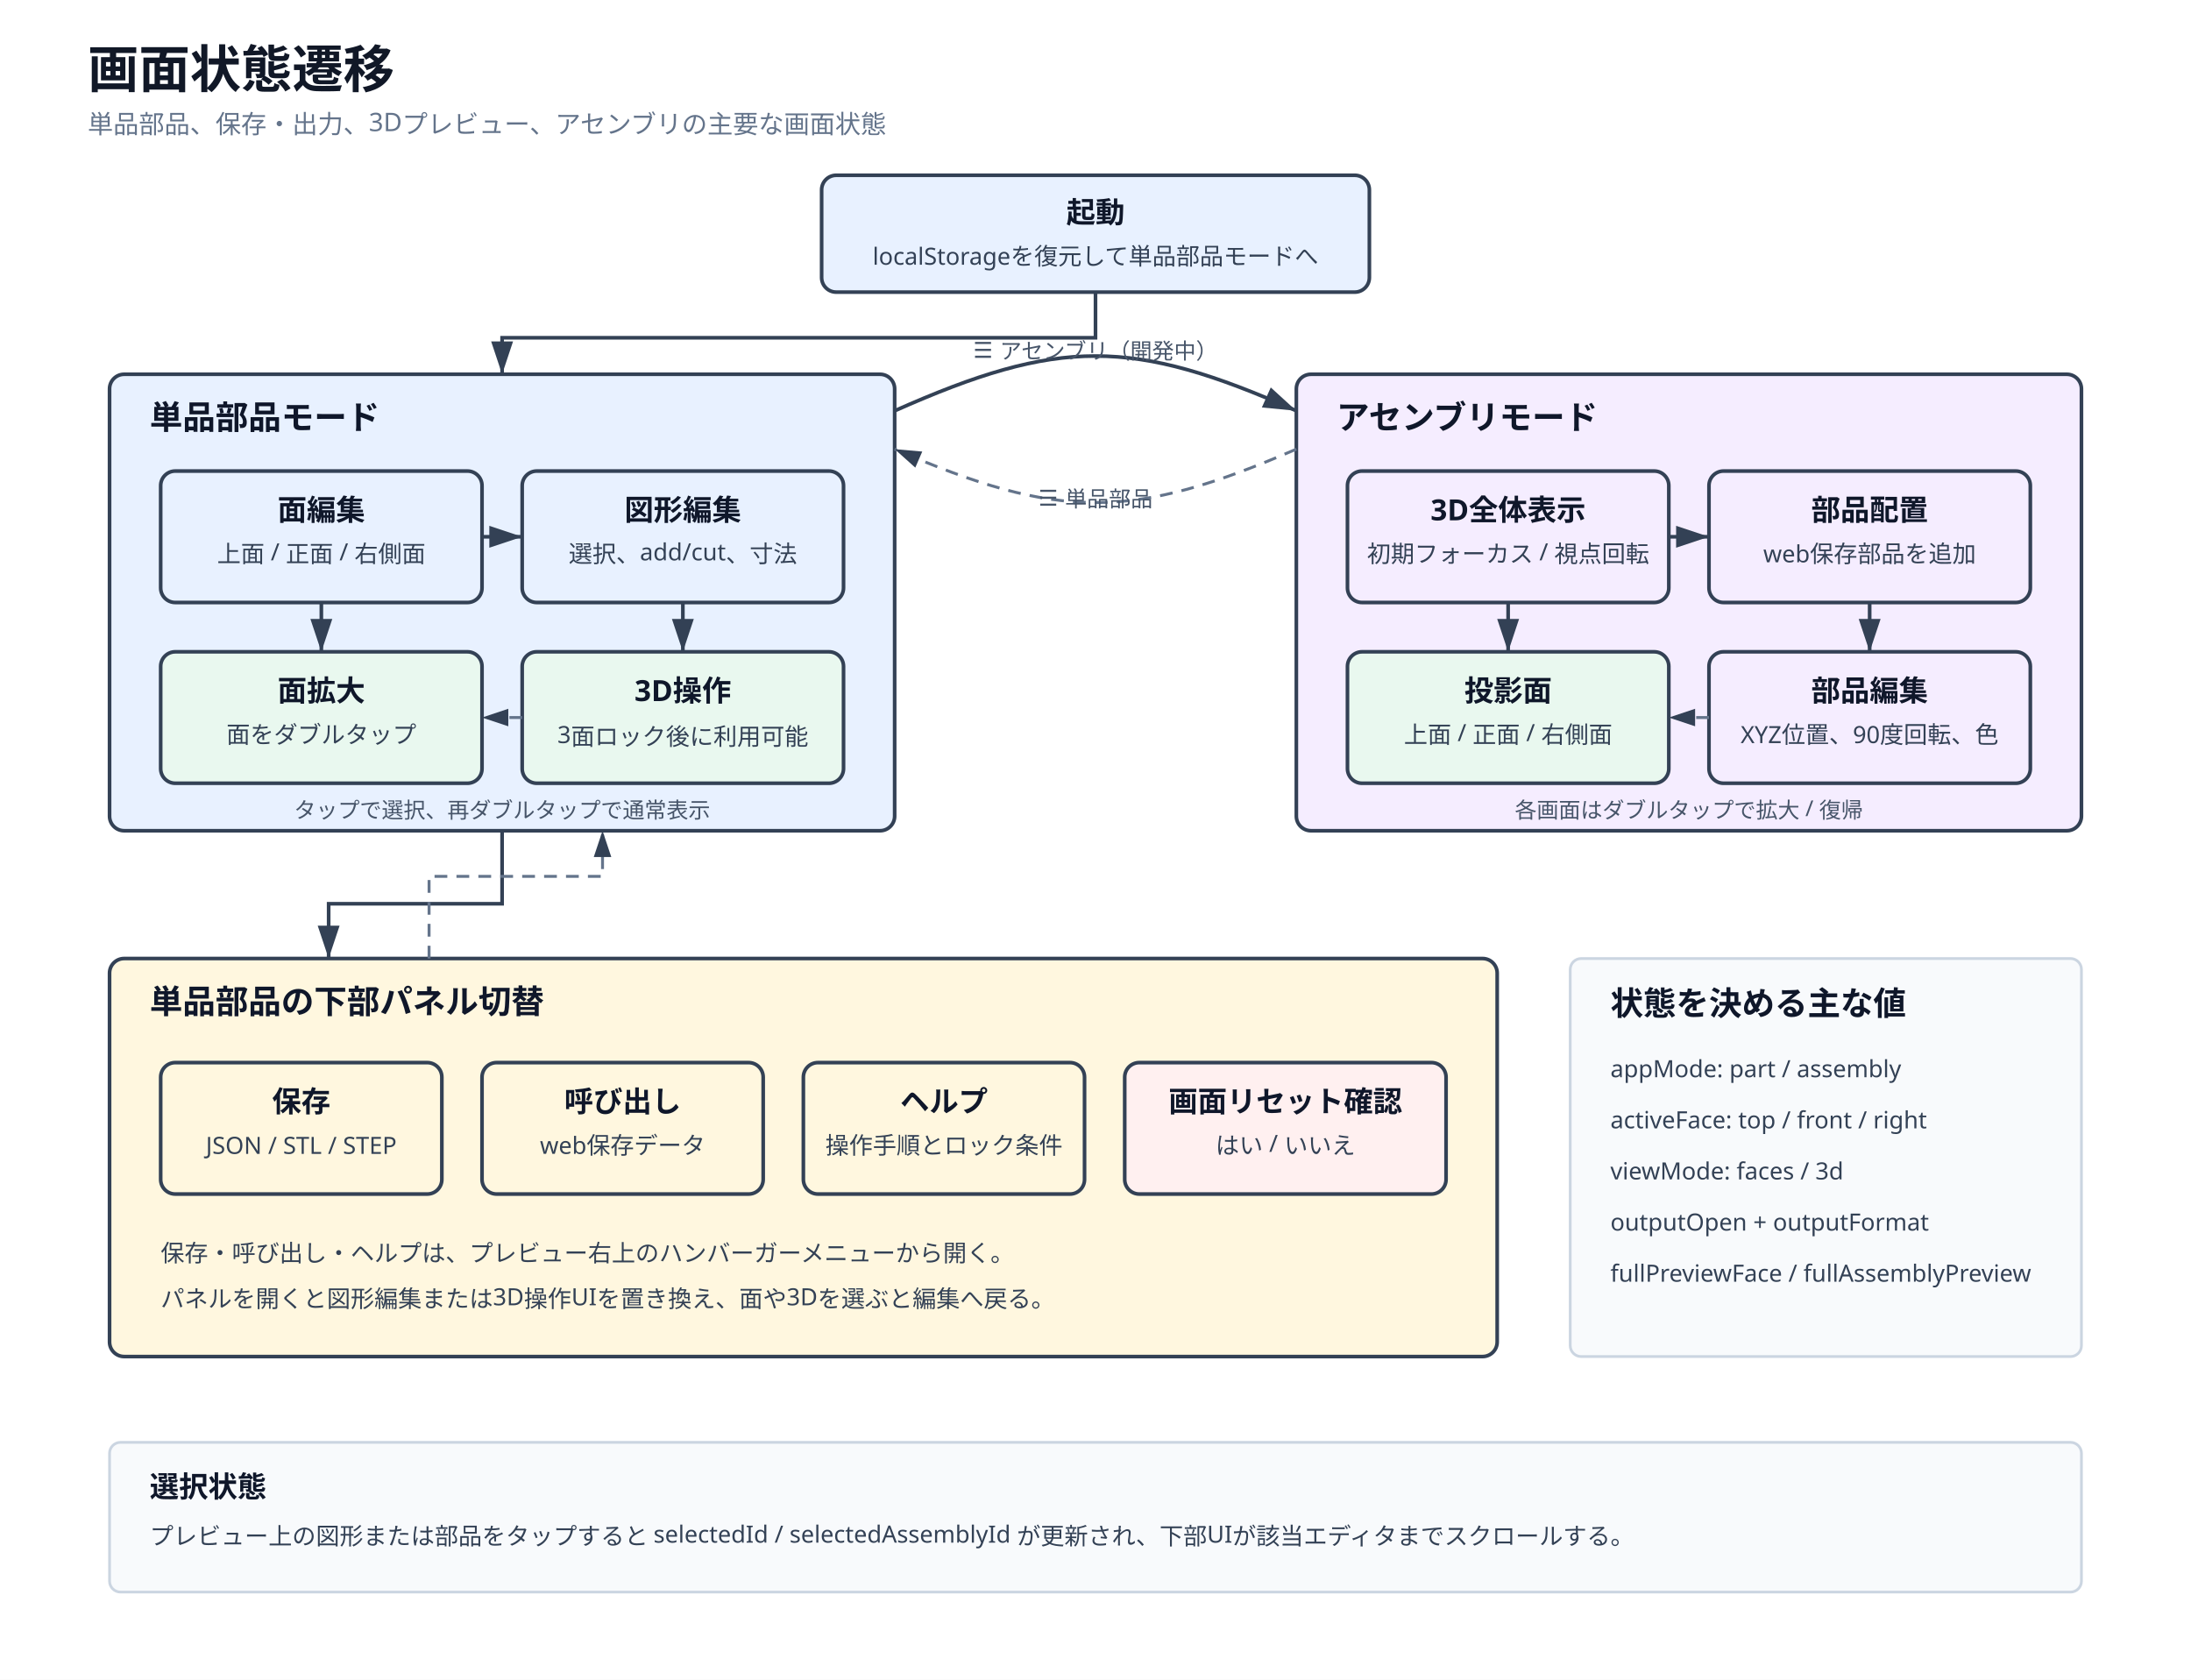
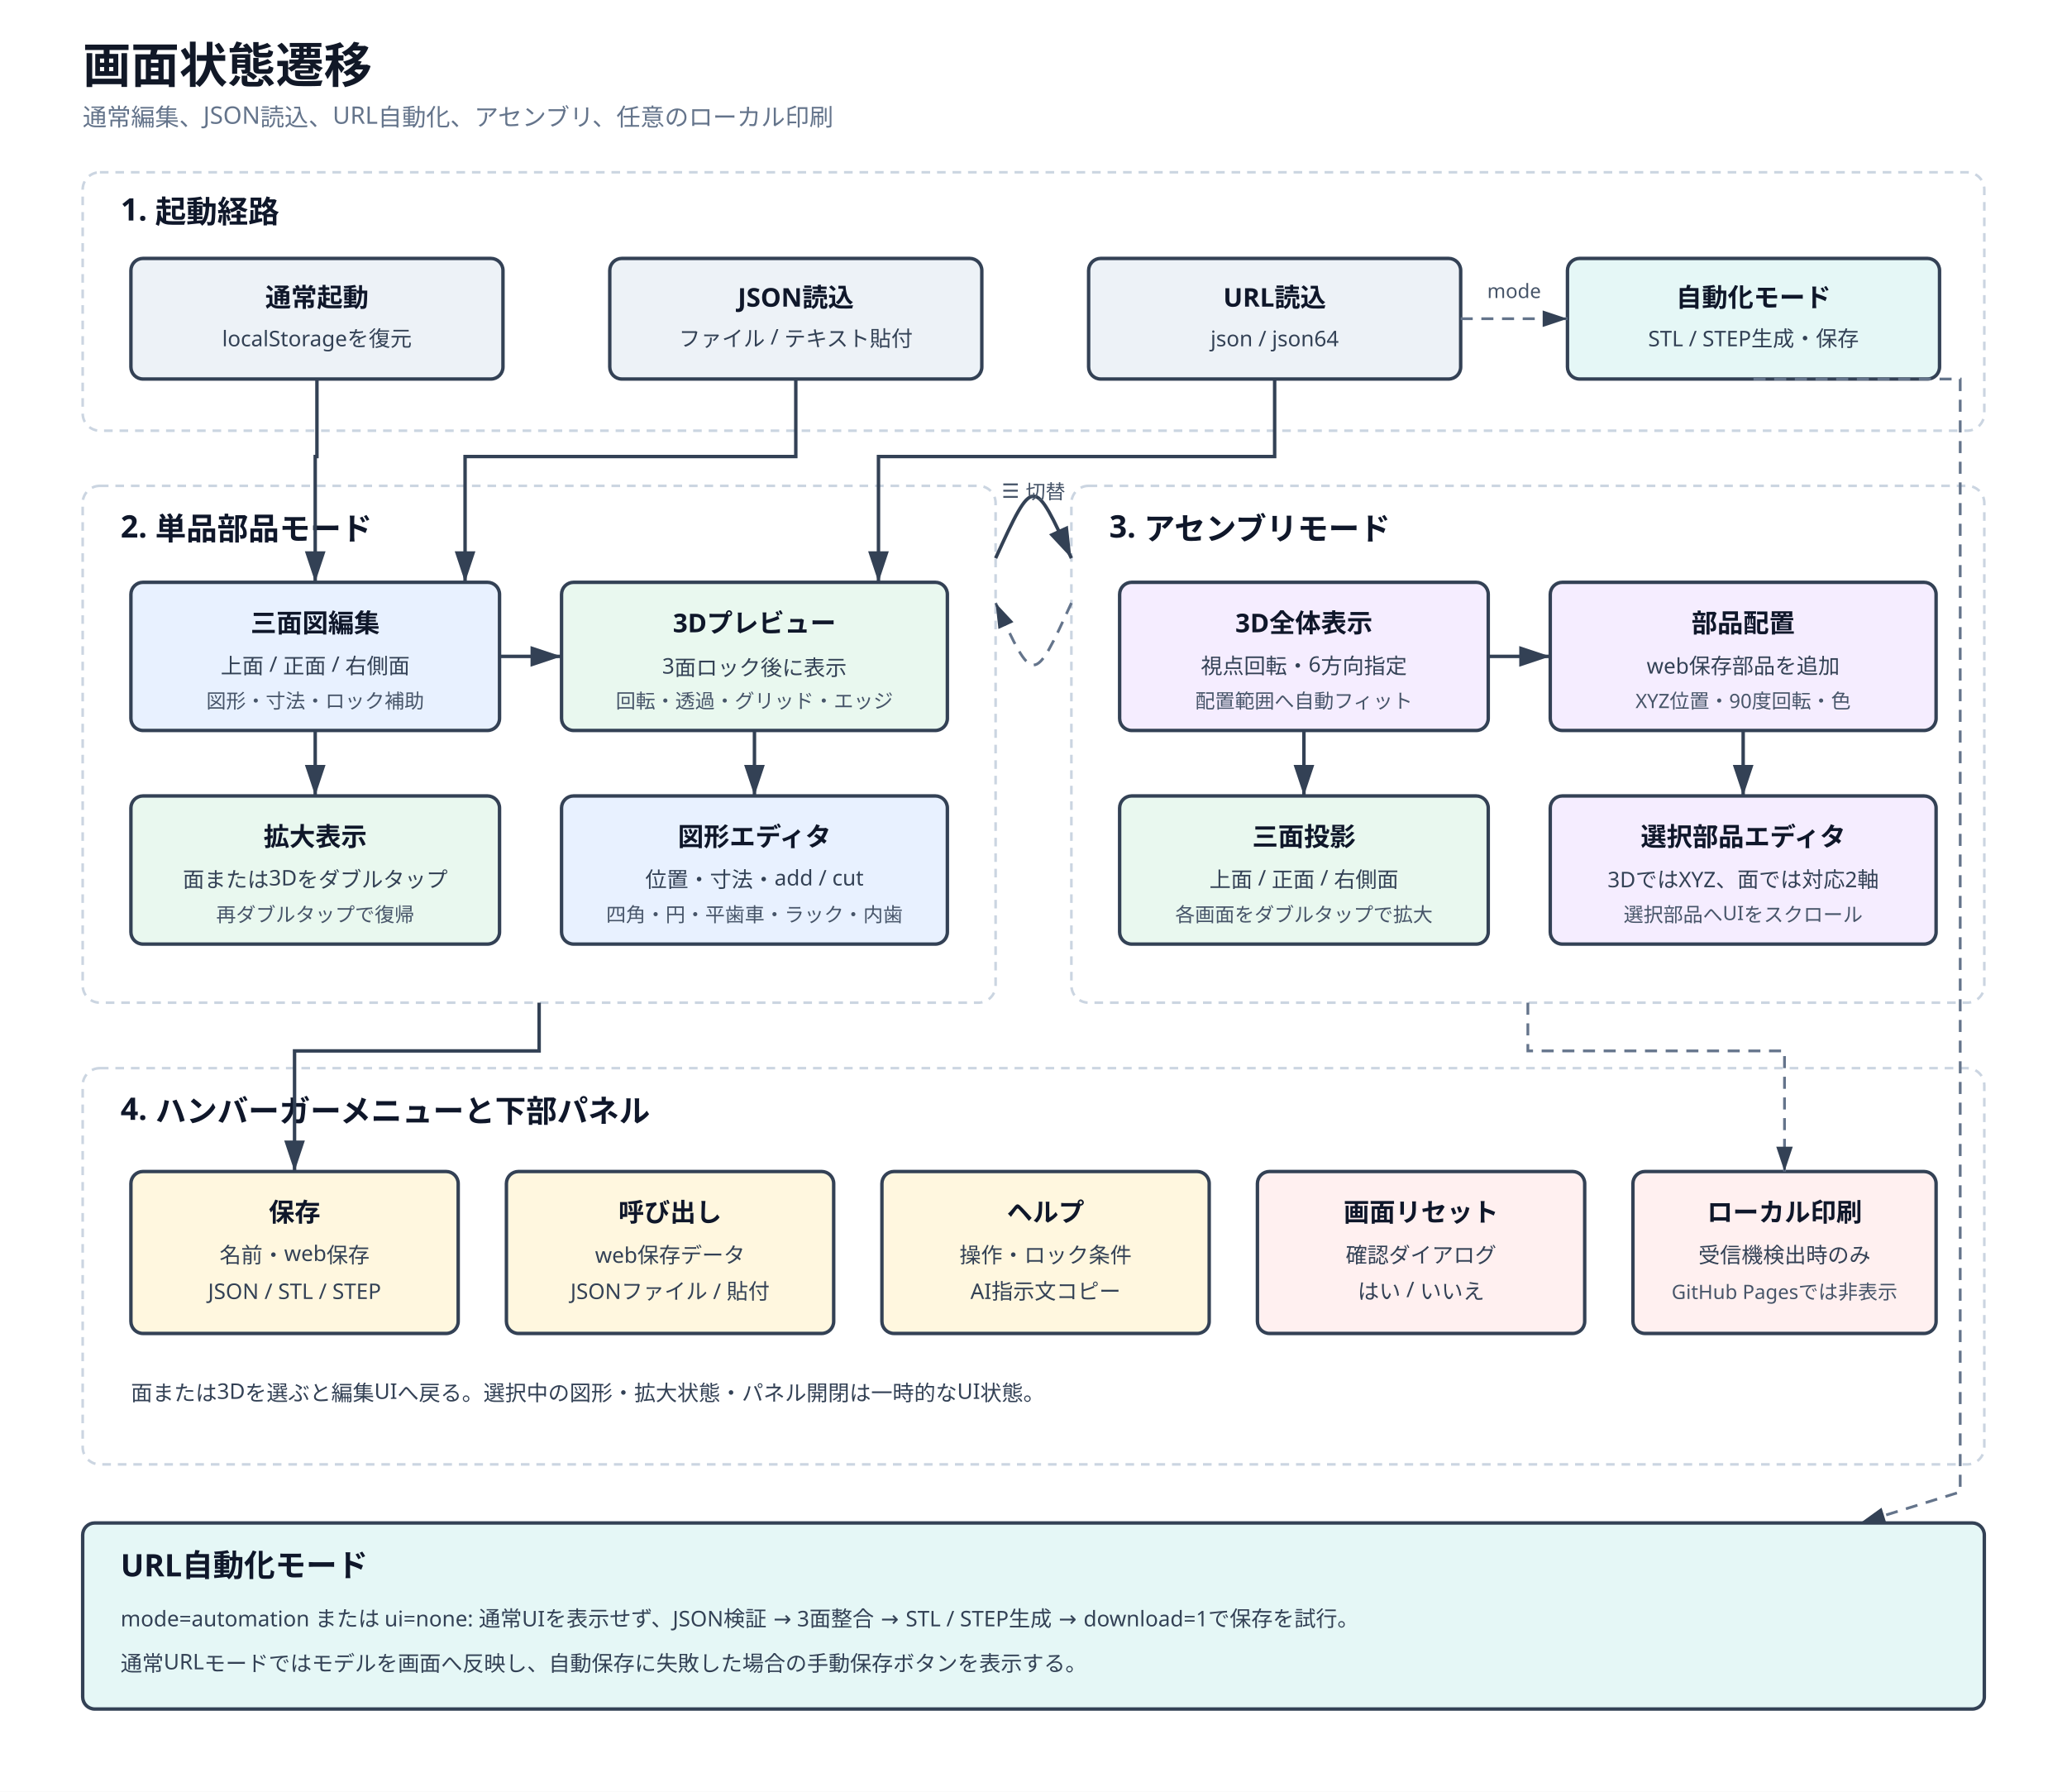
- <svg xmlns="http://www.w3.org/2000/svg" width="1200" height="920" viewBox="0 0 1200 920" role="img" aria-labelledby="title desc">
+ <svg xmlns="http://www.w3.org/2000/svg" width="1200" height="1040" viewBox="0 0 1200 1040" role="img" aria-labelledby="title desc">
  <defs>
    <marker id="arrow" markerWidth="10" markerHeight="10" refX="9" refY="3" orient="auto" markerUnits="strokeWidth">
      <path d="M0,0 L9,3 L0,6 Z" fill="#334155" />
    </marker>
    <style>
-       .title { font: 700 28px sans-serif; fill: #111827; }
-       .subtitle { font: 400 14px sans-serif; fill: #64748b; }
-       .section { font: 700 18px sans-serif; fill: #0f172a; }
-       .label { font: 700 16px sans-serif; fill: #0f172a; }
-       .body { font: 400 13px sans-serif; fill: #334155; }
-       .small { font: 400 12px sans-serif; fill: #475569; }
-       .box { stroke: #334155; stroke-width: 2; rx: 8; }
-       .part { fill: #e8f1ff; }
-       .preview { fill: #e9f8ef; }
-       .panel { fill: #fff7df; }
-       .assembly { fill: #f5edff; }
-       .modal { fill: #fff0f0; }
-       .line { fill: none; stroke: #334155; stroke-width: 2; marker-end: url(#arrow); }
-       .dash { fill: none; stroke: #64748b; stroke-width: 1.6; stroke-dasharray: 7 5; marker-end: url(#arrow); }
-       .note { fill: #f8fafc; stroke: #cbd5e1; stroke-width: 1.5; rx: 6; }
+       .title{font:700 28px sans-serif;fill:#111827}.subtitle{font:400 14px sans-serif;fill:#64748b}.section{font:700 18px sans-serif;fill:#0f172a}.label{font:700 15px sans-serif;fill:#0f172a}.body{font:400 12.5px sans-serif;fill:#334155}.small{font:400 11.5px sans-serif;fill:#475569}.box{stroke:#334155;stroke-width:2;rx:7}.entry{fill:#edf2f7}.part{fill:#e8f1ff}.preview{fill:#e9f8ef}.panel{fill:#fff7df}.assembly{fill:#f5edff}.optional{fill:#fff0f0}.automation{fill:#e5f7f6}.group{fill:none;stroke:#cbd5e1;stroke-width:1.5;stroke-dasharray:5 4;rx:10}.line{fill:none;stroke:#334155;stroke-width:2;marker-end:url(#arrow)}.dash{fill:none;stroke:#64748b;stroke-width:1.6;stroke-dasharray:7 5;marker-end:url(#arrow)}
    </style>
  </defs>
-   <rect width="1200" height="920" fill="#ffffff" />
+   <rect width="1200" height="1040" fill="#fff" />
  <text x="48" y="48" class="title">画面状態遷移</text>
-   <text x="48" y="73" class="subtitle">単品部品、保存・出力、3Dプレビュー、アセンブリの主要な画面状態</text>
-   <rect x="450" y="96" width="300" height="64" class="box part" />
-   <text x="600" y="122" text-anchor="middle" class="label">起動</text>
-   <text x="600" y="145" text-anchor="middle" class="body">localStorageを復元して単品部品モードへ</text>
-   <rect x="60" y="205" width="430" height="250" class="box part" />
-   <text x="82" y="235" class="section">単品部品モード</text>
-   <rect x="88" y="258" width="176" height="72" class="box part" />
-   <text x="176" y="285" text-anchor="middle" class="label">面編集</text>
-   <text x="176" y="308" text-anchor="middle" class="body">上面 / 正面 / 右側面</text>
-   <rect x="286" y="258" width="176" height="72" class="box part" />
-   <text x="374" y="285" text-anchor="middle" class="label">図形編集</text>
-   <text x="374" y="308" text-anchor="middle" class="body">選択、add/cut、寸法</text>
-   <rect x="88" y="357" width="176" height="72" class="box preview" />
-   <text x="176" y="384" text-anchor="middle" class="label">面拡大</text>
-   <text x="176" y="407" text-anchor="middle" class="body">面をダブルタップ</text>
-   <rect x="286" y="357" width="176" height="72" class="box preview" />
-   <text x="374" y="384" text-anchor="middle" class="label">3D操作</text>
-   <text x="374" y="407" text-anchor="middle" class="body">3面ロック後に利用可能</text>
-   <path d="M264 294 H286" class="line" />
-   <path d="M176 330 V357" class="line" />
-   <path d="M374 330 V357" class="line" />
-   <path d="M286 393 H264" class="dash" />
-   <text x="275" y="448" text-anchor="middle" class="small">タップで選択、再ダブルタップで通常表示</text>
-   <rect x="710" y="205" width="430" height="250" class="box assembly" />
-   <text x="732" y="235" class="section">アセンブリモード</text>
-   <rect x="738" y="258" width="176" height="72" class="box assembly" />
-   <text x="826" y="285" text-anchor="middle" class="label">3D全体表示</text>
-   <text x="826" y="308" text-anchor="middle" class="body">初期フォーカス / 視点回転</text>
-   <rect x="936" y="258" width="176" height="72" class="box assembly" />
-   <text x="1024" y="285" text-anchor="middle" class="label">部品配置</text>
-   <text x="1024" y="308" text-anchor="middle" class="body">web保存部品を追加</text>
-   <rect x="738" y="357" width="176" height="72" class="box preview" />
-   <text x="826" y="384" text-anchor="middle" class="label">投影面</text>
-   <text x="826" y="407" text-anchor="middle" class="body">上面 / 正面 / 右側面</text>
-   <rect x="936" y="357" width="176" height="72" class="box assembly" />
-   <text x="1024" y="384" text-anchor="middle" class="label">部品編集</text>
-   <text x="1024" y="407" text-anchor="middle" class="body">XYZ位置、90度回転、色</text>
-   <path d="M914 294 H936" class="line" />
-   <path d="M826 330 V357" class="line" />
-   <path d="M1024 330 V357" class="line" />
-   <path d="M936 393 H914" class="dash" />
-   <text x="925" y="448" text-anchor="middle" class="small">各画面はダブルタップで拡大 / 復帰</text>
-   <path d="M600 160 V185 H275 V205" class="line" />
-   <path d="M490 225 C580 185, 620 185, 710 225" class="line" />
-   <text x="600" y="196" text-anchor="middle" class="small">☰ アセンブリ（開発中）</text>
-   <path d="M710 246 C620 285, 580 285, 490 246" class="dash" />
-   <text x="600" y="277" text-anchor="middle" class="small">☰ 単品部品</text>
-   <rect x="60" y="525" width="760" height="218" class="box panel" />
-   <text x="82" y="555" class="section">単品部品の下部パネル切替</text>
-   <rect x="88" y="582" width="154" height="72" class="box panel" />
-   <text x="165" y="609" text-anchor="middle" class="label">保存</text>
-   <text x="165" y="632" text-anchor="middle" class="body">JSON / STL / STEP</text>
-   <rect x="264" y="582" width="154" height="72" class="box panel" />
-   <text x="341" y="609" text-anchor="middle" class="label">呼び出し</text>
-   <text x="341" y="632" text-anchor="middle" class="body">web保存データ</text>
-   <rect x="440" y="582" width="154" height="72" class="box panel" />
-   <text x="517" y="609" text-anchor="middle" class="label">ヘルプ</text>
-   <text x="517" y="632" text-anchor="middle" class="body">操作手順とロック条件</text>
-   <rect x="616" y="582" width="176" height="72" class="box modal" />
-   <text x="704" y="609" text-anchor="middle" class="label">画面リセット確認</text>
-   <text x="704" y="632" text-anchor="middle" class="body">はい / いいえ</text>
-   <text x="88" y="691" class="body">保存・呼び出し・ヘルプは、プレビュー右上のハンバーガーメニューから開く。</text>
-   <text x="88" y="716" class="body">パネルを開くと図形編集または3D操作UIを置き換え、面や3Dを選ぶと編集へ戻る。</text>
-   <path d="M275 455 V495 H180 V525" class="line" />
-   <path d="M235 525 V480 H330 V455" class="dash" />
-   <rect x="860" y="525" width="280" height="218" class="note" />
-   <text x="882" y="556" class="section">状態を決める主な値</text>
-   <text x="882" y="590" class="body">appMode: part / assembly</text>
-   <text x="882" y="618" class="body">activeFace: top / front / right</text>
-   <text x="882" y="646" class="body">viewMode: faces / 3d</text>
-   <text x="882" y="674" class="body">outputOpen + outputFormat</text>
-   <text x="882" y="702" class="body">fullPreviewFace / fullAssemblyPreview</text>
-   <rect x="60" y="790" width="1080" height="82" class="note" />
-   <text x="82" y="820" class="label">選択状態</text>
-   <text x="82" y="846" class="body">プレビュー上の図形または部品をタップすると selectedId / selectedAssemblyId が更新され、下部UIが該当エディタまでスクロールする。</text>
+   <text x="48" y="73" class="subtitle">通常編集、JSON読込、URL自動化、アセンブリ、任意のローカル印刷</text>
+   <rect x="48" y="100" width="1104" height="150" class="group" />
+   <text x="70" y="128" class="section">1. 起動経路</text>
+   <rect x="76" y="150" width="216" height="70" class="box entry" />
+   <text x="184" y="178" text-anchor="middle" class="label">通常起動</text>
+   <text x="184" y="201" text-anchor="middle" class="body">localStorageを復元</text>
+   <rect x="354" y="150" width="216" height="70" class="box entry" />
+   <text x="462" y="178" text-anchor="middle" class="label">JSON読込</text>
+   <text x="462" y="201" text-anchor="middle" class="body">ファイル / テキスト貼付</text>
+   <rect x="632" y="150" width="216" height="70" class="box entry" />
+   <text x="740" y="178" text-anchor="middle" class="label">URL読込</text>
+   <text x="740" y="201" text-anchor="middle" class="body">json / json64</text>
+   <rect x="910" y="150" width="216" height="70" class="box automation" />
+   <text x="1018" y="178" text-anchor="middle" class="label">自動化モード</text>
+   <text x="1018" y="201" text-anchor="middle" class="body">STL / STEP生成・保存</text>
+   <path d="M848 185 H910" class="dash" />
+   <text x="879" y="173" text-anchor="middle" class="small">mode</text>
+   <rect x="48" y="282" width="530" height="300" class="group" />
+   <text x="70" y="312" class="section">2. 単品部品モード</text>
+   <rect x="76" y="338" width="214" height="86" class="box part" />
+   <text x="183" y="367" text-anchor="middle" class="label">三面図編集</text>
+   <text x="183" y="391" text-anchor="middle" class="body">上面 / 正面 / 右側面</text>
+   <text x="183" y="411" text-anchor="middle" class="small">図形・寸法・ロック補助</text>
+   <rect x="326" y="338" width="224" height="86" class="box preview" />
+   <text x="438" y="367" text-anchor="middle" class="label">3Dプレビュー</text>
+   <text x="438" y="391" text-anchor="middle" class="body">3面ロック後に表示</text>
+   <text x="438" y="411" text-anchor="middle" class="small">回転・透過・グリッド・エッジ</text>
+   <rect x="76" y="462" width="214" height="86" class="box preview" />
+   <text x="183" y="491" text-anchor="middle" class="label">拡大表示</text>
+   <text x="183" y="515" text-anchor="middle" class="body">面または3Dをダブルタップ</text>
+   <text x="183" y="535" text-anchor="middle" class="small">再ダブルタップで復帰</text>
+   <rect x="326" y="462" width="224" height="86" class="box part" />
+   <text x="438" y="491" text-anchor="middle" class="label">図形エディタ</text>
+   <text x="438" y="515" text-anchor="middle" class="body">位置・寸法・add / cut</text>
+   <text x="438" y="535" text-anchor="middle" class="small">四角・円・平歯車・ラック・内歯</text>
+   <path d="M290 381 H326" class="line" />
+   <path d="M183 424 V462" class="line" />
+   <path d="M438 424 V462" class="line" />
+   <rect x="622" y="282" width="530" height="300" class="group" />
+   <text x="644" y="312" class="section">3. アセンブリモード</text>
+   <rect x="650" y="338" width="214" height="86" class="box assembly" />
+   <text x="757" y="367" text-anchor="middle" class="label">3D全体表示</text>
+   <text x="757" y="391" text-anchor="middle" class="body">視点回転・6方向指定</text>
+   <text x="757" y="411" text-anchor="middle" class="small">配置範囲へ自動フィット</text>
+   <rect x="900" y="338" width="224" height="86" class="box assembly" />
+   <text x="1012" y="367" text-anchor="middle" class="label">部品配置</text>
+   <text x="1012" y="391" text-anchor="middle" class="body">web保存部品を追加</text>
+   <text x="1012" y="411" text-anchor="middle" class="small">XYZ位置・90度回転・色</text>
+   <rect x="650" y="462" width="214" height="86" class="box preview" />
+   <text x="757" y="491" text-anchor="middle" class="label">三面投影</text>
+   <text x="757" y="515" text-anchor="middle" class="body">上面 / 正面 / 右側面</text>
+   <text x="757" y="535" text-anchor="middle" class="small">各画面をダブルタップで拡大</text>
+   <rect x="900" y="462" width="224" height="86" class="box assembly" />
+   <text x="1012" y="491" text-anchor="middle" class="label">選択部品エディタ</text>
+   <text x="1012" y="515" text-anchor="middle" class="body">3DではXYZ、面では対応2軸</text>
+   <text x="1012" y="535" text-anchor="middle" class="small">選択部品へUIをスクロール</text>
+   <path d="M864 381 H900" class="line" />
+   <path d="M757 424 V462" class="line" />
+   <path d="M1012 424 V462" class="line" />
+   <path d="M184 220 V265 H183 V338" class="line" />
+   <path d="M462 220 V265 H270 V338" class="line" />
+   <path d="M740 220 V265 H510 V338" class="line" />
+   <path d="M578 324 C600 276 600 276 622 324" class="line" />
+   <text x="600" y="289" text-anchor="middle" class="small">☰ 切替</text>
+   <path d="M622 350 C600 398 600 398 578 350" class="dash" />
+   <rect x="48" y="620" width="1104" height="230" class="group" />
+   <text x="70" y="650" class="section">4. ハンバーガーメニューと下部パネル</text>
+   <rect x="76" y="680" width="190" height="94" class="box panel" />
+   <text x="171" y="709" text-anchor="middle" class="label">保存</text>
+   <text x="171" y="733" text-anchor="middle" class="body">名前・web保存</text>
+   <text x="171" y="754" text-anchor="middle" class="body">JSON / STL / STEP</text>
+   <rect x="294" y="680" width="190" height="94" class="box panel" />
+   <text x="389" y="709" text-anchor="middle" class="label">呼び出し</text>
+   <text x="389" y="733" text-anchor="middle" class="body">web保存データ</text>
+   <text x="389" y="754" text-anchor="middle" class="body">JSONファイル / 貼付</text>
+   <rect x="512" y="680" width="190" height="94" class="box panel" />
+   <text x="607" y="709" text-anchor="middle" class="label">ヘルプ</text>
+   <text x="607" y="733" text-anchor="middle" class="body">操作・ロック条件</text>
+   <text x="607" y="754" text-anchor="middle" class="body">AI指示文コピー</text>
+   <rect x="730" y="680" width="190" height="94" class="box optional" />
+   <text x="825" y="709" text-anchor="middle" class="label">画面リセット</text>
+   <text x="825" y="733" text-anchor="middle" class="body">確認ダイアログ</text>
+   <text x="825" y="754" text-anchor="middle" class="body">はい / いいえ</text>
+   <rect x="948" y="680" width="176" height="94" class="box optional" />
+   <text x="1036" y="709" text-anchor="middle" class="label">ローカル印刷</text>
+   <text x="1036" y="733" text-anchor="middle" class="body">受信機検出時のみ</text>
+   <text x="1036" y="754" text-anchor="middle" class="small">GitHub Pagesでは非表示</text>
+   <path d="M313 582 V610 H171 V680" class="line" />
+   <path d="M887 582 V610 H1036 V680" class="dash" />
+   <text x="76" y="813" class="body">面または3Dを選ぶと編集UIへ戻る。選択中の図形・拡大状態・パネル開閉は一時的なUI状態。</text>
+   <rect x="48" y="884" width="1104" height="108" class="box automation" />
+   <text x="70" y="915" class="section">URL自動化モード</text>
+   <text x="70" y="944" class="body">mode=automation または ui=none: 通常UIを表示せず、JSON検証 → 3面整合 → STL / STEP生成 → download=1で保存を試行。</text>
+   <text x="70" y="970" class="body">通常URLモードではモデルを画面へ反映し、自動保存に失敗した場合の手動保存ボタンを表示する。</text>
+   <path d="M1018 220 H1138 V866 L1080 884" class="dash" />
</svg>
